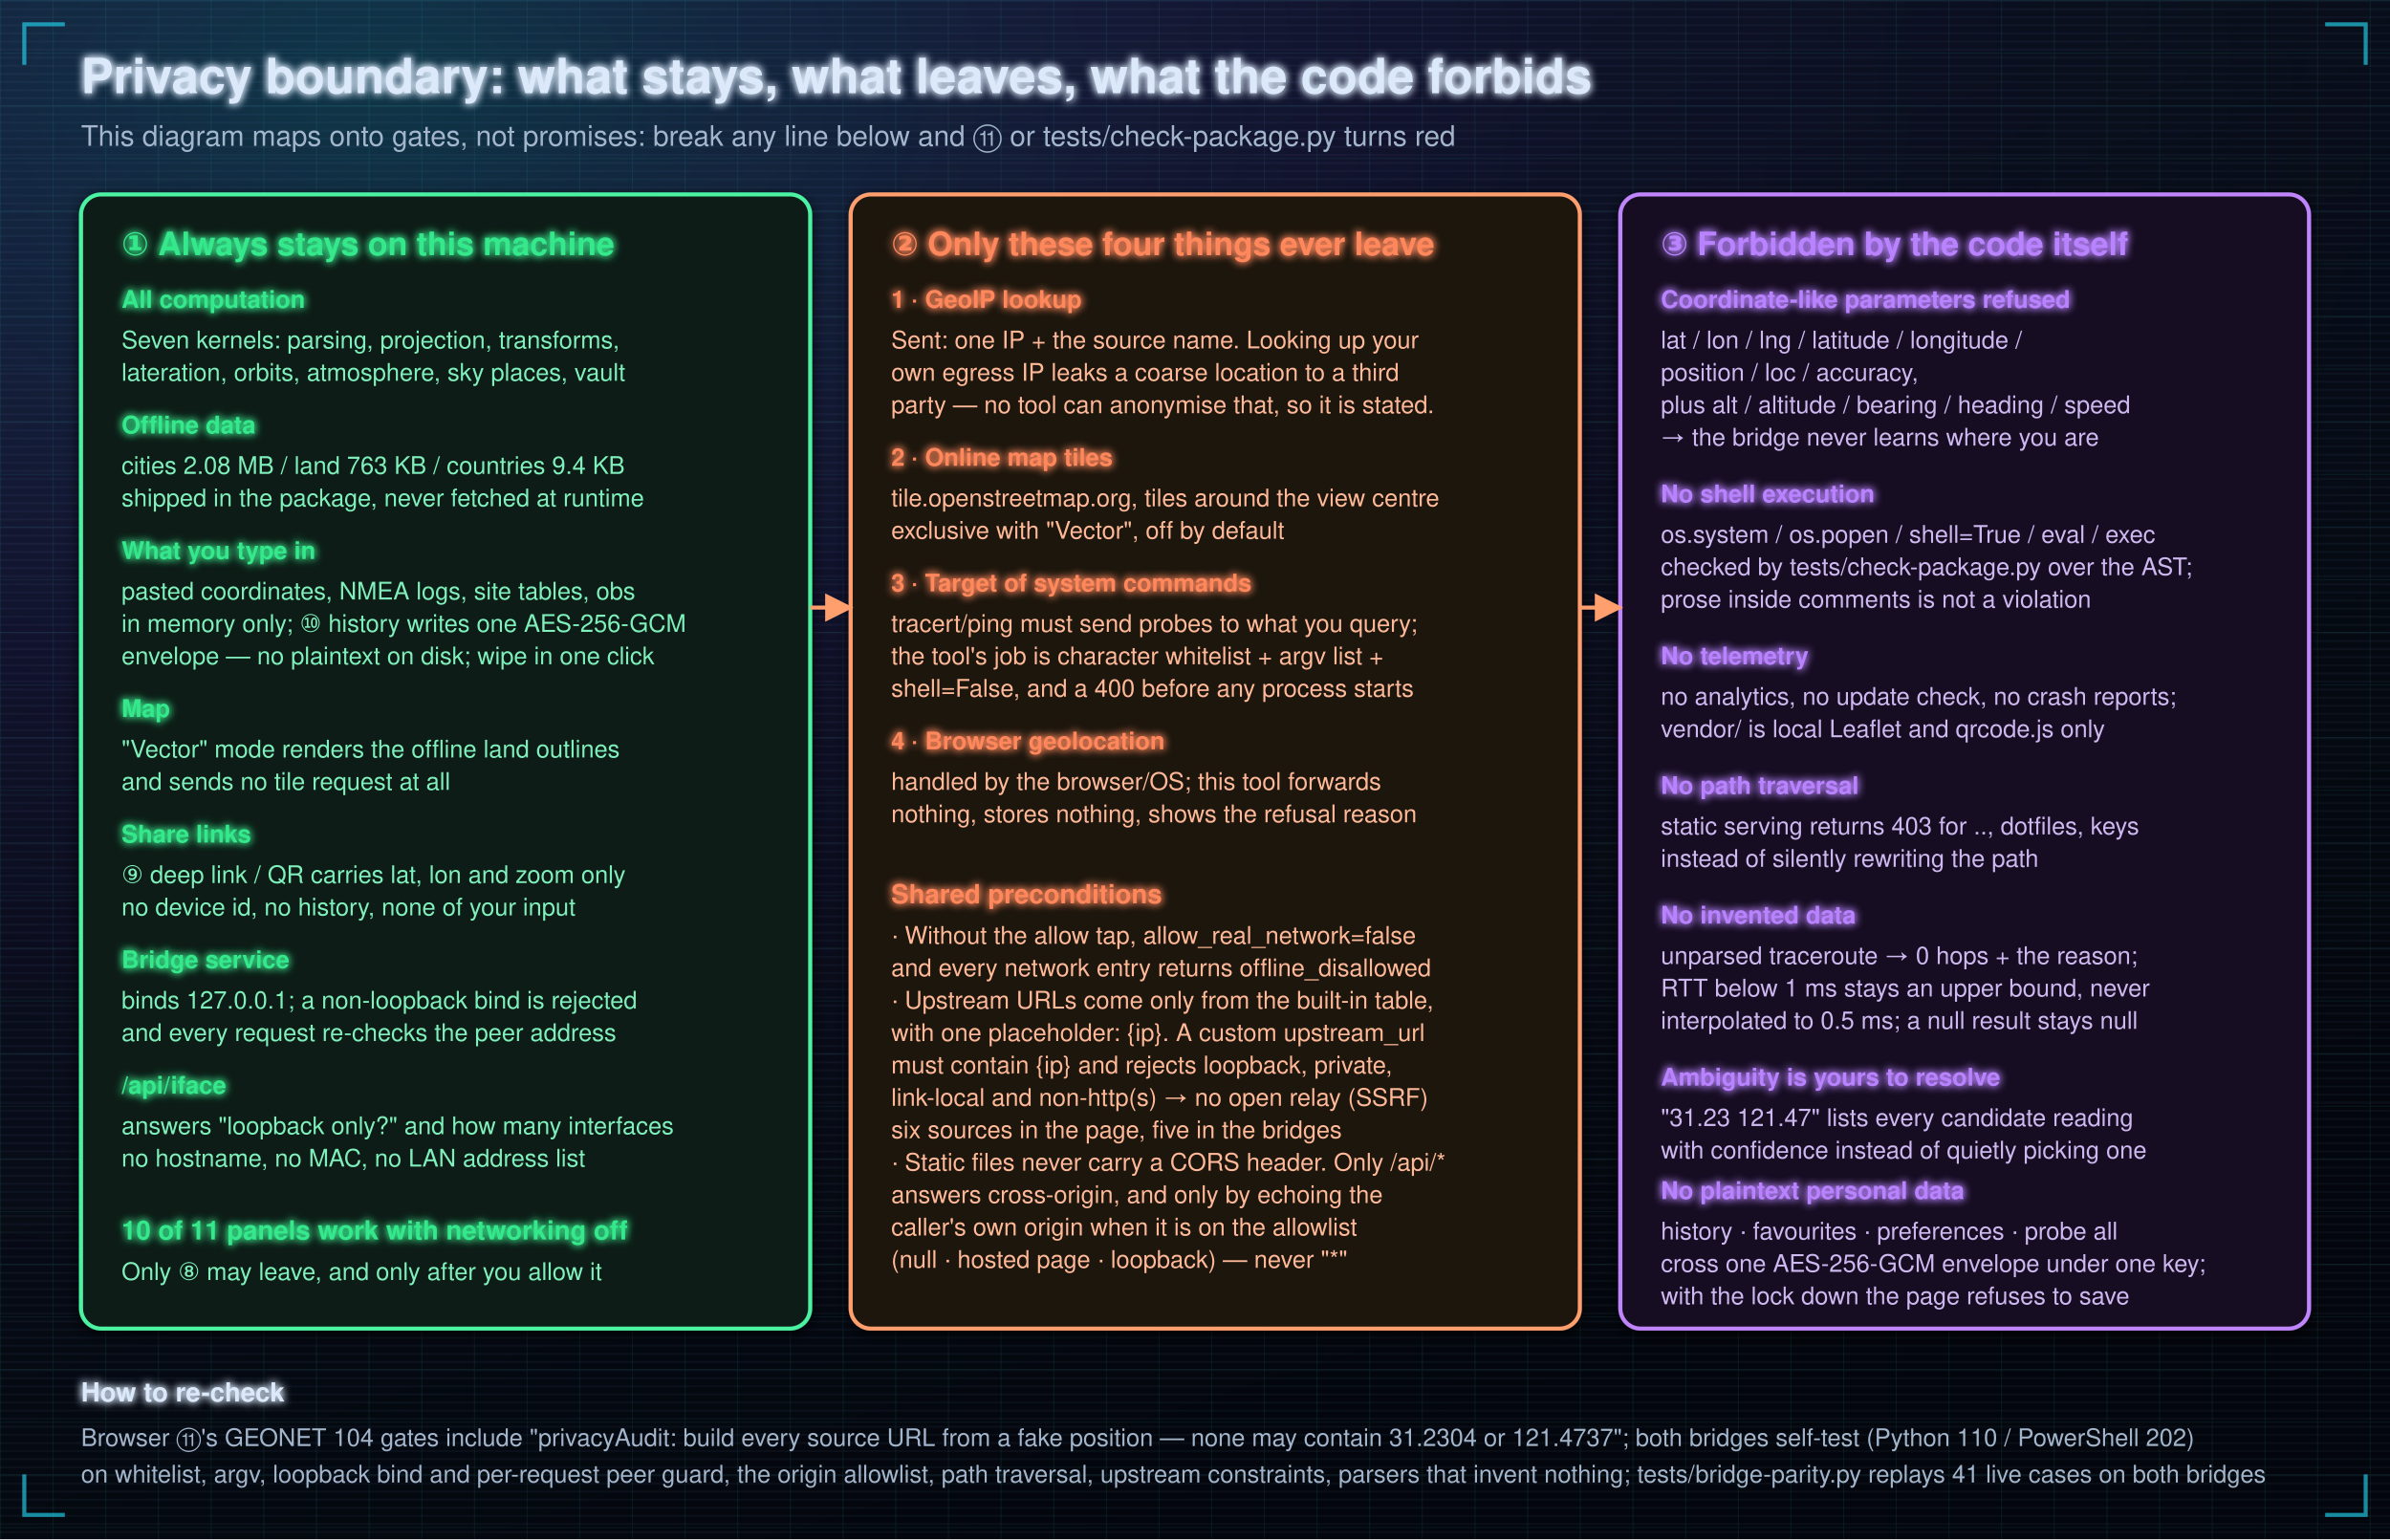
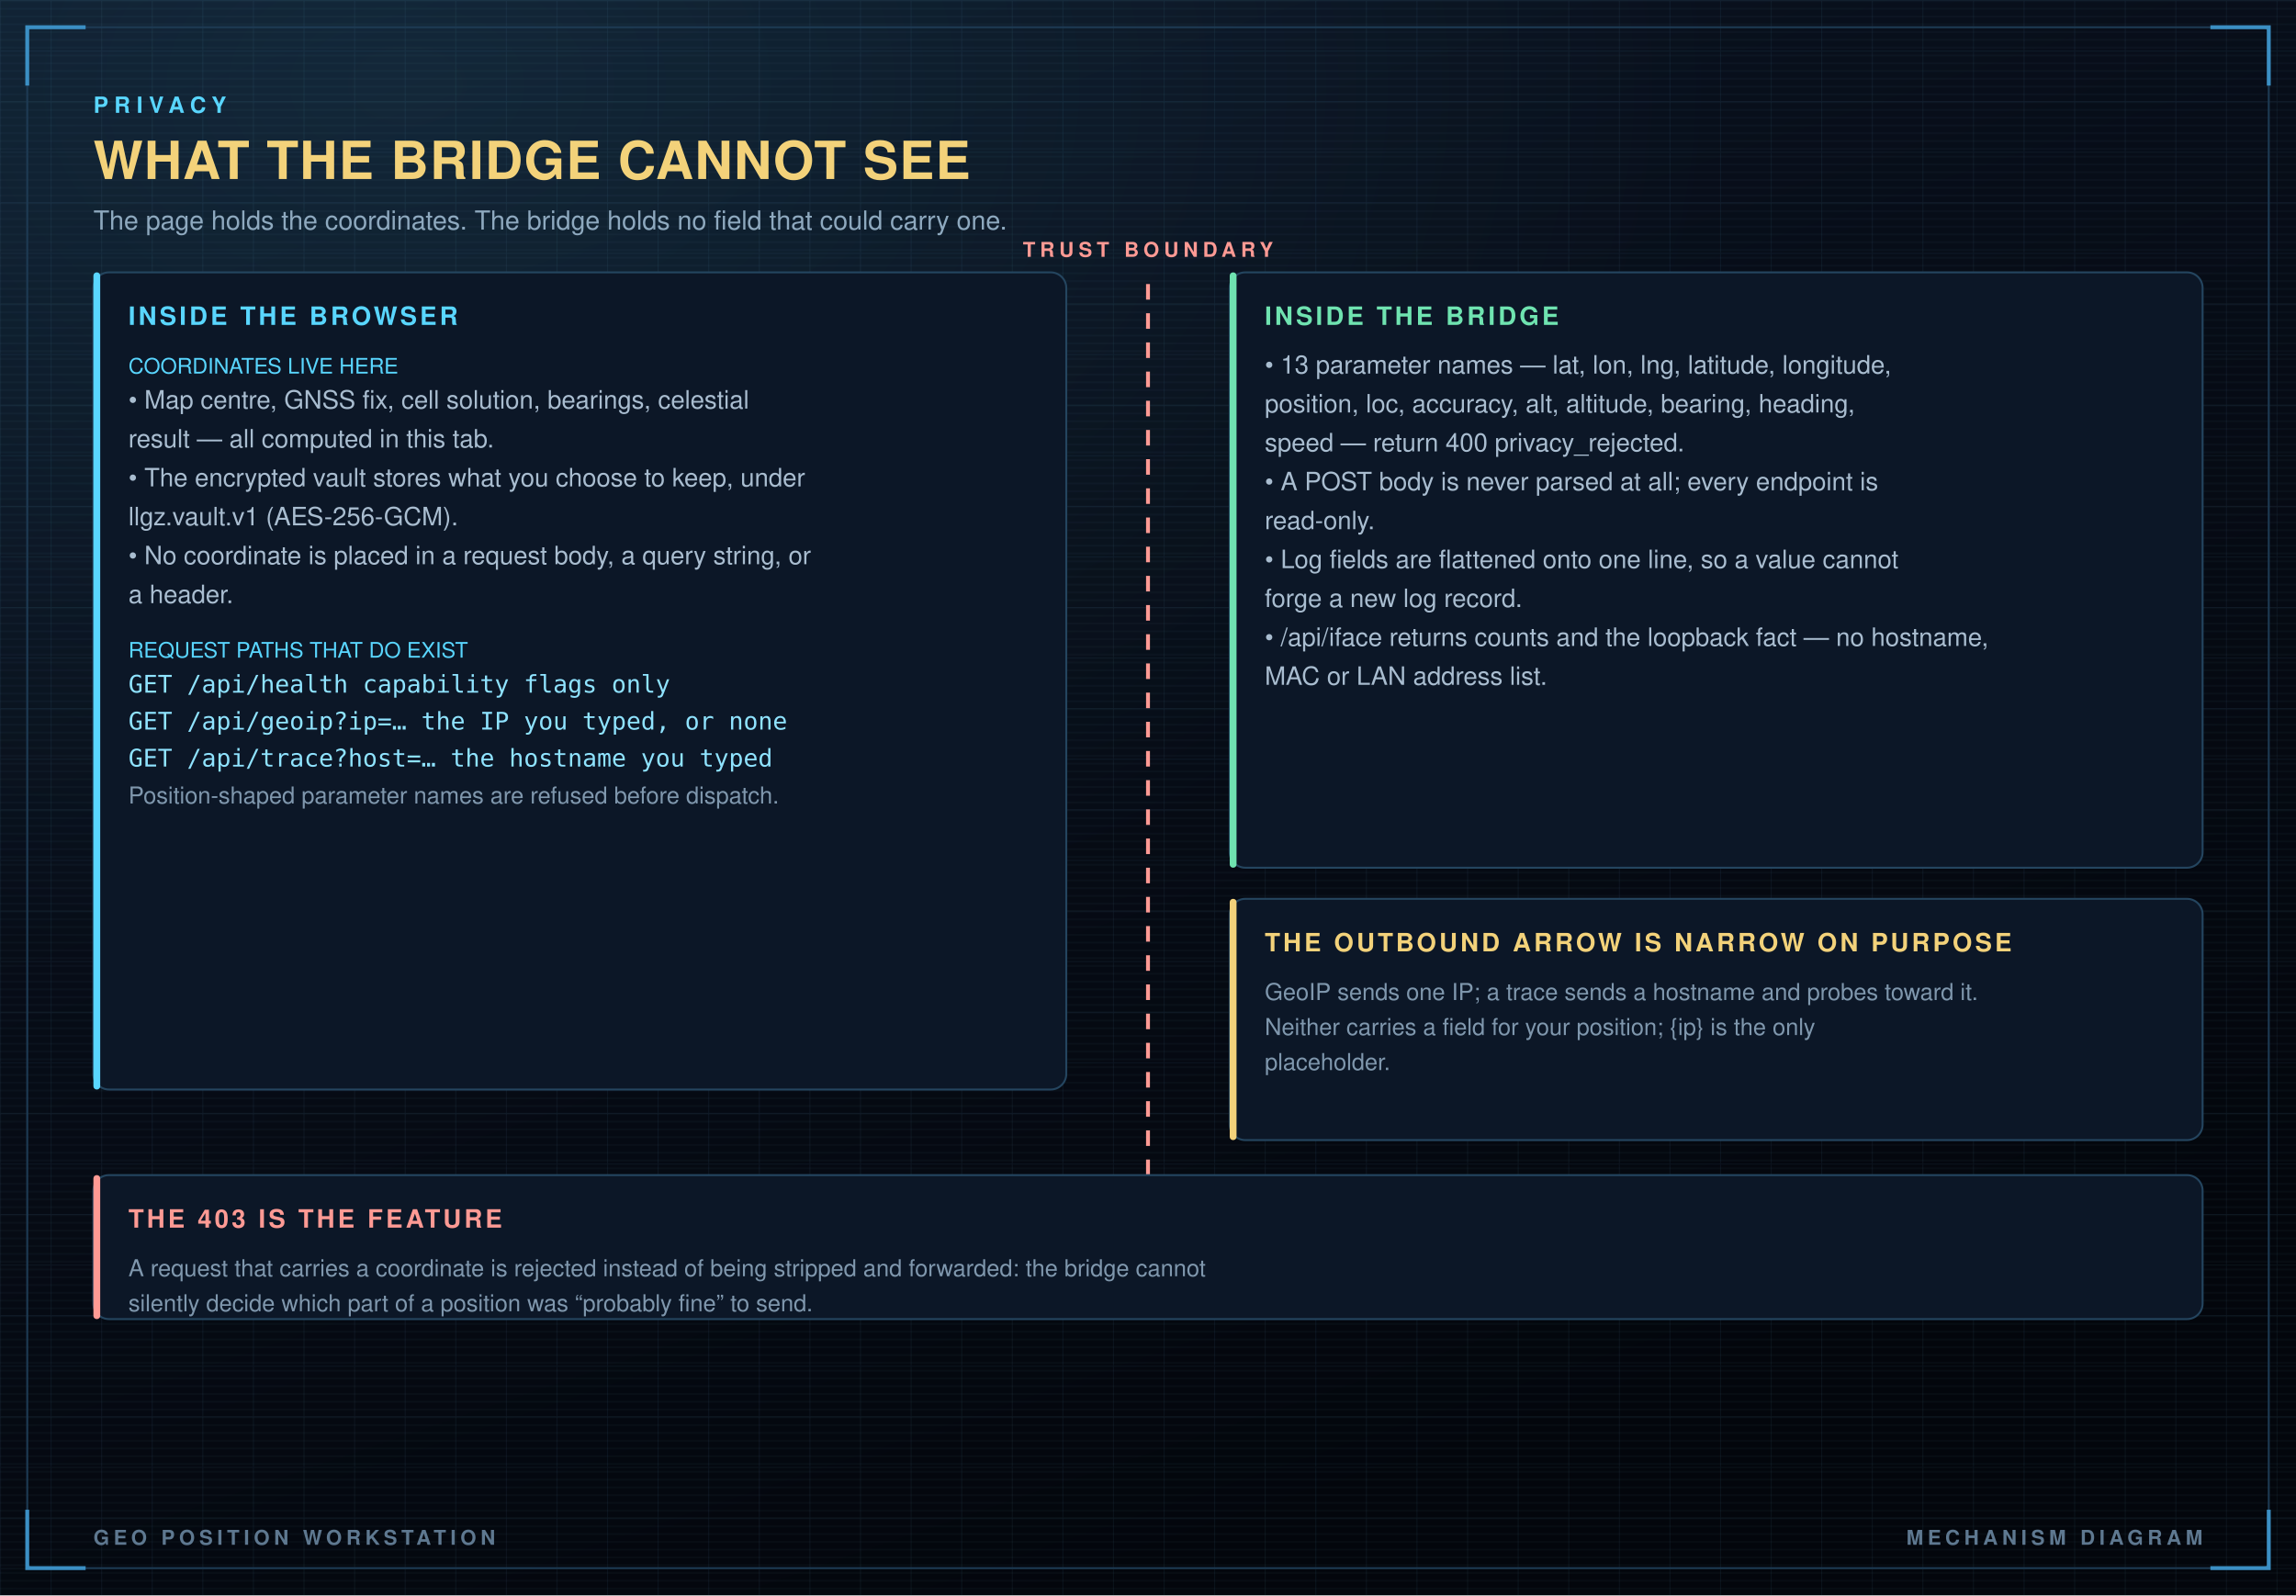
- <svg xmlns="http://www.w3.org/2000/svg" width="1180" height="760" viewBox="0 0 1180 760" font-family="Helvetica, Arial, sans-serif">
+ <svg xmlns="http://www.w3.org/2000/svg" width="1180" height="820" viewBox="0 0 1180 820" font-family="Segoe UI, Helvetica, Arial, sans-serif">
  <defs>
    <linearGradient id="hudbg" x1="0" y1="0" x2="0.5" y2="1">
      <stop offset="0" stop-color="#0c1626" />
      <stop offset="0.45" stop-color="#070d18" />
      <stop offset="1" stop-color="#03060c" />
    </linearGradient>
-     <radialGradient id="hudbloom" cx="0.16" cy="0.05" r="0.95">
-       <stop offset="0" stop-color="#22d3ee" stop-opacity="0.18" />
-       <stop offset="0.42" stop-color="#7c3aed" stop-opacity="0.08" />
-       <stop offset="1" stop-color="#000000" stop-opacity="0" />
+     <pattern id="hudgrid" width="26" height="26" patternUnits="userSpaceOnUse">
+       <path d="M26 0H0V26" fill="none" stroke="#5d8fb0" stroke-opacity="0.085" stroke-width="1" />
+     </pattern>
+     <pattern id="hudscan" width="26" height="4" patternUnits="userSpaceOnUse">
+       <rect width="26" height="1" fill="#5d8fb0" fill-opacity="0.045" />
+     </pattern>
+     <radialGradient id="hudbloom" cx="0.18" cy="0.05" r="0.95">
+       <stop offset="0" stop-color="#59d6ff" stop-opacity="0.10" />
+       <stop offset="0.6" stop-color="#59d6ff" stop-opacity="0" />
    </radialGradient>
-     <pattern id="hudgrid" width="26" height="26" patternUnits="userSpaceOnUse">
-       <path d="M26 0H0V26" fill="none" stroke="#2dd4bf" stroke-opacity="0.085" stroke-width="1" />
-     </pattern>
-     <pattern id="hudscan" width="4" height="4" patternUnits="userSpaceOnUse">
-       <path d="M0 0.5H4" fill="none" stroke="#8ab4ff" stroke-opacity="0.045" stroke-width="1" />
-     </pattern>
-     <filter id="hudglow" x="-25%" y="-70%" width="150%" height="240%">
-       <feGaussianBlur stdDeviation="2.1" result="b" />
-       <feMerge>
-         <feMergeNode in="b" />
-         <feMergeNode in="b" />
-         <feMergeNode in="SourceGraphic" />
-       </feMerge>
-     </filter>
-     <filter id="hudlift" x="-14%" y="-14%" width="128%" height="140%">
-       <feDropShadow dx="0" dy="2" stdDeviation="3.4" flood-color="#000000" flood-opacity="0.72" />
-     </filter>
  </defs>
-   <defs>
-     <marker id="p" viewBox="0 0 10 10" refX="9" refY="5" markerWidth="7" markerHeight="7" orient="auto-start-reverse">
-       <path d="M0,0 L10,5 L0,10 z" fill="#ff9f6e" />
-     </marker>
-   </defs>
-   <rect x="0" y="0" width="1180" height="760" fill="url(#hudbg)" />
-   <rect x="0" y="0" width="1180" height="760" fill="url(#hudgrid)" />
-   <rect x="0" y="0" width="1180" height="760" fill="url(#hudscan)" />
-   <rect x="0" y="0" width="1180" height="760" fill="url(#hudbloom)" />
-   <g stroke="#22d3ee" stroke-opacity="0.65" stroke-width="2" fill="none">
-     <path d="M12 32V12h20" />
-     <path d="M1148 12h20v20" />
-     <path d="M1168 728v20h-20" />
-     <path d="M32 748H12v-20" />
-   </g>
-   <text x="40" y="46" font-size="24" font-weight="bold" fill="#dbe9fb" filter="url(#hudglow)">Privacy boundary: what stays, what leaves, what the code forbids</text>
-   <text x="40" y="72" font-size="14" fill="#a2b5cb">This diagram maps onto gates, not promises: break any line below and ⑪ or tests/check-package.py turns red</text>
-   <rect x="40" y="96" width="360" height="560" rx="10" fill="#0b1a13" stroke="#4bf2a2" stroke-width="2" filter="url(#hudlift)" />
-   <text x="60" y="126" font-size="16" font-weight="bold" fill="#34e88c" filter="url(#hudglow)">① Always stays on this machine</text>
-   <g font-size="12" fill="#7ff0bb">
-     <text x="60" y="152" font-weight="bold" fill="#34e88c" filter="url(#hudglow)">All computation</text>
-     <text x="60" y="172">Seven kernels: parsing, projection, transforms,</text>
-     <text x="60" y="188">lateration, orbits, atmosphere, sky places, vault</text>
-     <text x="60" y="214" font-weight="bold" fill="#34e88c" filter="url(#hudglow)">Offline data</text>
-     <text x="60" y="234">cities 2.08 MB / land 763 KB / countries 9.4 KB</text>
-     <text x="60" y="250">shipped in the package, never fetched at runtime</text>
-     <text x="60" y="276" font-weight="bold" fill="#34e88c" filter="url(#hudglow)">What you type in</text>
-     <text x="60" y="296">pasted coordinates, NMEA logs, site tables, obs</text>
-     <text x="60" y="312">in memory only; ⑩ history writes one AES-256-GCM</text>
-     <text x="60" y="328">envelope — no plaintext on disk; wipe in one click</text>
-     <text x="60" y="354" font-weight="bold" fill="#34e88c" filter="url(#hudglow)">Map</text>
-     <text x="60" y="374">"Vector" mode renders the offline land outlines</text>
-     <text x="60" y="390">and sends no tile request at all</text>
-     <text x="60" y="416" font-weight="bold" fill="#34e88c" filter="url(#hudglow)">Share links</text>
-     <text x="60" y="436">⑨ deep link / QR carries lat, lon and zoom only</text>
-     <text x="60" y="452">no device id, no history, none of your input</text>
-     <text x="60" y="478" font-weight="bold" fill="#34e88c" filter="url(#hudglow)">Bridge service</text>
-     <text x="60" y="498">binds 127.0.0.1; a non-loopback bind is rejected</text>
-     <text x="60" y="514">and every request re-checks the peer address</text>
-     <text x="60" y="540" font-weight="bold" fill="#34e88c" filter="url(#hudglow)">/api/iface</text>
-     <text x="60" y="560">answers "loopback only?" and how many interfaces</text>
-     <text x="60" y="576">no hostname, no MAC, no LAN address list</text>
-     <text x="60" y="612" font-size="13" font-weight="bold" fill="#34e88c" filter="url(#hudglow)">10 of 11 panels work with networking off</text>
-     <text x="60" y="632">Only ⑧ may leave, and only after you allow it</text>
-   </g>
-   <rect x="420" y="96" width="360" height="560" rx="10" fill="#1e120c" stroke="#ff9f6e" stroke-width="2" filter="url(#hudlift)" />
-   <text x="440" y="126" font-size="16" font-weight="bold" fill="#ff875c" filter="url(#hudglow)">② Only these four things ever leave</text>
-   <g font-size="12" fill="#ffb998">
-     <text x="440" y="152" font-weight="bold" fill="#ff875c" filter="url(#hudglow)">1 · GeoIP lookup</text>
-     <text x="440" y="172">Sent: one IP + the source name. Looking up your</text>
-     <text x="440" y="188">own egress IP leaks a coarse location to a third</text>
-     <text x="440" y="204">party — no tool can anonymise that, so it is stated.</text>
-     <text x="440" y="230" font-weight="bold" fill="#ff875c" filter="url(#hudglow)">2 · Online map tiles</text>
-     <text x="440" y="250">tile.openstreetmap.org, tiles around the view centre</text>
-     <text x="440" y="266">exclusive with "Vector", off by default</text>
-     <text x="440" y="292" font-weight="bold" fill="#ff875c" filter="url(#hudglow)">3 · Target of system commands</text>
-     <text x="440" y="312">tracert/ping must send probes to what you query;</text>
-     <text x="440" y="328">the tool's job is character whitelist + argv list +</text>
-     <text x="440" y="344">shell=False, and a 400 before any process starts</text>
-     <text x="440" y="370" font-weight="bold" fill="#ff875c" filter="url(#hudglow)">4 · Browser geolocation</text>
-     <text x="440" y="390">handled by the browser/OS; this tool forwards</text>
-     <text x="440" y="406">nothing, stores nothing, shows the refusal reason</text>
-     <text x="440" y="446" font-size="13" font-weight="bold" fill="#ff875c" filter="url(#hudglow)">Shared preconditions</text>
-     <text x="440" y="466">· Without the allow tap, allow_real_network=false</text>
-     <text x="440" y="482">  and every network entry returns offline_disallowed</text>
-     <text x="440" y="498">· Upstream URLs come only from the built-in table,</text>
-     <text x="440" y="514">  with one placeholder: {ip}. A custom upstream_url</text>
-     <text x="440" y="530">  must contain {ip} and rejects loopback, private,</text>
-     <text x="440" y="546">  link-local and non-http(s)  →  no open relay (SSRF)</text>
-     <text x="440" y="562">  six sources in the page, five in the bridges</text>
-     <text x="440" y="578">· Static files never carry a CORS header. Only /api/*</text>
-     <text x="440" y="594">  answers cross-origin, and only by echoing the</text>
-     <text x="440" y="610">  caller's own origin when it is on the allowlist</text>
-     <text x="440" y="626">  (null · hosted page · loopback) — never "*"</text>
-   </g>
-   <rect x="800" y="96" width="340" height="560" rx="10" fill="#170f22" stroke="#c084fc" stroke-width="2" filter="url(#hudlift)" />
-   <text x="820" y="126" font-size="16" font-weight="bold" fill="#b983ff" filter="url(#hudglow)">③ Forbidden by the code itself</text>
-   <g font-size="12" fill="#cdb8f0">
-     <text x="820" y="152" font-weight="bold" fill="#b983ff" filter="url(#hudglow)">Coordinate-like parameters refused</text>
-     <text x="820" y="172">lat / lon / lng / latitude / longitude /</text>
-     <text x="820" y="188">position / loc / accuracy,</text>
-     <text x="820" y="204">plus alt / altitude / bearing / heading / speed</text>
-     <text x="820" y="220">→ the bridge never learns where you are</text>
-     <text x="820" y="248" font-weight="bold" fill="#b983ff" filter="url(#hudglow)">No shell execution</text>
-     <text x="820" y="268">os.system / os.popen / shell=True / eval / exec</text>
-     <text x="820" y="284">checked by tests/check-package.py over the AST;</text>
-     <text x="820" y="300">prose inside comments is not a violation</text>
-     <text x="820" y="328" font-weight="bold" fill="#b983ff" filter="url(#hudglow)">No telemetry</text>
-     <text x="820" y="348">no analytics, no update check, no crash reports;</text>
-     <text x="820" y="364">vendor/ is local Leaflet and qrcode.js only</text>
-     <text x="820" y="392" font-weight="bold" fill="#b983ff" filter="url(#hudglow)">No path traversal</text>
-     <text x="820" y="412">static serving returns 403 for .., dotfiles, keys</text>
-     <text x="820" y="428">instead of silently rewriting the path</text>
-     <text x="820" y="456" font-weight="bold" fill="#b983ff" filter="url(#hudglow)">No invented data</text>
-     <text x="820" y="476">unparsed traceroute → 0 hops + the reason;</text>
-     <text x="820" y="492">RTT below 1 ms stays an upper bound, never</text>
-     <text x="820" y="508">interpolated to 0.5 ms; a null result stays null</text>
-     <text x="820" y="536" font-weight="bold" fill="#b983ff" filter="url(#hudglow)">Ambiguity is yours to resolve</text>
-     <text x="820" y="556">"31.23 121.47" lists every candidate reading</text>
-     <text x="820" y="572">with confidence instead of quietly picking one</text>
-     <text x="820" y="592" font-weight="bold" fill="#b983ff" filter="url(#hudglow)">No plaintext personal data</text>
-     <text x="820" y="612">history · favourites · preferences · probe all</text>
-     <text x="820" y="628">cross one AES-256-GCM envelope under one key;</text>
-     <text x="820" y="644">with the lock down the page refuses to save</text>
-   </g>
-   <path d="M400,300 L420,300" stroke="#ff9f6e" stroke-width="2" fill="none" marker-end="url(#p)" />
-   <path d="M780,300 L800,300" stroke="#ff9f6e" stroke-width="2" fill="none" marker-end="url(#p)" />
-   <text x="40" y="692" font-size="13" font-weight="bold" fill="#dbe9fb" filter="url(#hudglow)">How to re-check</text>
-   <text x="40" y="714" font-size="12" fill="#a2b5cb">Browser ⑪'s GEONET 104 gates include "privacyAudit: build every source URL from a fake position — none may contain 31.2304 or 121.4737"; both bridges self-test (Python 110 / PowerShell 202)</text>
-   <text x="40" y="732" font-size="12" fill="#a2b5cb">on whitelist, argv, loopback bind and per-request peer guard, the origin allowlist, path traversal, upstream constraints, parsers that invent nothing; tests/bridge-parity.py replays 41 live cases on both bridges</text>
+   <rect width="1180" height="820" fill="url(#hudbg)" />
+   <rect width="1180" height="820" fill="url(#hudgrid)" />
+   <rect width="1180" height="820" fill="url(#hudscan)" />
+   <rect width="1180" height="820" fill="url(#hudbloom)" />
+   <rect x="14" y="14" width="1152" height="792" rx="3" fill="none" stroke="#1d3a53" />
+   <path d="M14 44V14h30M1136 14h30v30M1166 776v30h-30M44 806H14v-30" fill="none" stroke="#3b8fc4" stroke-width="2" />
+   <text x="48" y="58" font-size="11.5" fill="#59d6ff" font-weight="600" text-anchor="start" letter-spacing="3.2">PRIVACY</text>
+   <text x="48" y="92" font-size="27" fill="#f3d27a" font-weight="700" text-anchor="start" letter-spacing="0.6">WHAT THE BRIDGE CANNOT SEE</text>
+   <text x="48" y="118" font-size="13.5" fill="#8ea9bf" font-weight="400" text-anchor="start">The page holds the coordinates. The bridge holds no field that could carry one.</text>
+   <rect x="48" y="140" width="500" height="420" rx="8" fill="#0c1727" stroke="#24455f" />
+   <rect x="48" y="140" width="3.5" height="420" rx="1.7" fill="#59d6ff" />
+   <text x="66" y="167" font-size="13" fill="#59d6ff" font-weight="600" text-anchor="start" letter-spacing="1.5">INSIDE THE BROWSER</text>
+   <text x="66" y="192" font-size="11" fill="#59d6ff" font-weight="400" text-anchor="start">COORDINATES LIVE HERE</text>
+   <text x="66" y="210" font-size="13" fill="#a9bdd0" font-weight="400" text-anchor="start">• Map centre, GNSS fix, cell solution, bearings, celestial</text>
+   <text x="66" y="230" font-size="13" fill="#a9bdd0" font-weight="400" text-anchor="start">  result — all computed in this tab.</text>
+   <text x="66" y="250" font-size="13" fill="#a9bdd0" font-weight="400" text-anchor="start">• The encrypted vault stores what you choose to keep, under</text>
+   <text x="66" y="270" font-size="13" fill="#a9bdd0" font-weight="400" text-anchor="start">  llgz.vault.v1 (AES-256-GCM).</text>
+   <text x="66" y="290" font-size="13" fill="#a9bdd0" font-weight="400" text-anchor="start">• No coordinate is placed in a request body, a query string, or</text>
+   <text x="66" y="310" font-size="13" fill="#a9bdd0" font-weight="400" text-anchor="start">  a header.</text>
+   <text x="66" y="338" font-size="11" fill="#59d6ff" font-weight="400" text-anchor="start">REQUEST PATHS THAT DO EXIST</text>
+   <text x="66" y="356" font-size="12.5" fill="#8fe3ff" font-weight="400" text-anchor="start" font-family="Consolas, Menlo, monospace">GET /api/health capability flags only</text>
+   <text x="66" y="375" font-size="12.5" fill="#8fe3ff" font-weight="400" text-anchor="start" font-family="Consolas, Menlo, monospace">GET /api/geoip?ip=… the IP you typed, or none</text>
+   <text x="66" y="394" font-size="12.5" fill="#8fe3ff" font-weight="400" text-anchor="start" font-family="Consolas, Menlo, monospace">GET /api/trace?host=… the hostname you typed</text>
+   <text x="66" y="413" font-size="12" fill="#7f97ad" font-weight="400" text-anchor="start">Position-shaped parameter names are refused before dispatch.</text>
+   <line x1="590" y1="146" x2="590" y2="660" stroke="#ff9a94" stroke-width="2" stroke-dasharray="8 7" />
+   <text x="590" y="132" font-size="10.5" fill="#ff9a94" font-weight="700" text-anchor="middle" letter-spacing="2.4">TRUST BOUNDARY</text>
+   <rect x="632" y="140" width="500" height="306" rx="8" fill="#0c1727" stroke="#24455f" />
+   <rect x="632" y="140" width="3.5" height="306" rx="1.7" fill="#6fe3b0" />
+   <text x="650" y="167" font-size="13" fill="#6fe3b0" font-weight="600" text-anchor="start" letter-spacing="1.5">INSIDE THE BRIDGE</text>
+   <text x="650" y="192" font-size="13" fill="#a9bdd0" font-weight="400" text-anchor="start">• 13 parameter names — lat, lon, lng, latitude, longitude,</text>
+   <text x="650" y="212" font-size="13" fill="#a9bdd0" font-weight="400" text-anchor="start">  position, loc, accuracy, alt, altitude, bearing, heading,</text>
+   <text x="650" y="232" font-size="13" fill="#a9bdd0" font-weight="400" text-anchor="start">  speed — return 400 privacy_rejected.</text>
+   <text x="650" y="252" font-size="13" fill="#a9bdd0" font-weight="400" text-anchor="start">• A POST body is never parsed at all; every endpoint is</text>
+   <text x="650" y="272" font-size="13" fill="#a9bdd0" font-weight="400" text-anchor="start">  read-only.</text>
+   <text x="650" y="292" font-size="13" fill="#a9bdd0" font-weight="400" text-anchor="start">• Log fields are flattened onto one line, so a value cannot</text>
+   <text x="650" y="312" font-size="13" fill="#a9bdd0" font-weight="400" text-anchor="start">  forge a new log record.</text>
+   <text x="650" y="332" font-size="13" fill="#a9bdd0" font-weight="400" text-anchor="start">• /api/iface returns counts and the loopback fact — no hostname,</text>
+   <text x="650" y="352" font-size="13" fill="#a9bdd0" font-weight="400" text-anchor="start">  MAC or LAN address list.</text>
+   <rect x="632" y="462" width="500" height="124" rx="8" fill="#0c1727" stroke="#24455f" />
+   <rect x="632" y="462" width="3.5" height="124" rx="1.7" fill="#f3d27a" />
+   <text x="650" y="489" font-size="13" fill="#f3d27a" font-weight="600" text-anchor="start" letter-spacing="1.5">THE OUTBOUND ARROW IS NARROW ON PURPOSE</text>
+   <text x="650" y="514" font-size="12" fill="#7f97ad" font-weight="400" text-anchor="start">GeoIP sends one IP; a trace sends a hostname and probes toward it.</text>
+   <text x="650" y="532" font-size="12" fill="#7f97ad" font-weight="400" text-anchor="start">Neither carries a field for your position; {ip} is the only</text>
+   <text x="650" y="550" font-size="12" fill="#7f97ad" font-weight="400" text-anchor="start">  placeholder.</text>
+   <rect x="48" y="604" width="1084" height="74" rx="8" fill="#0c1727" stroke="#24455f" />
+   <rect x="48" y="604" width="3.5" height="74" rx="1.7" fill="#ff9a94" />
+   <text x="66" y="631" font-size="13" fill="#ff9a94" font-weight="600" text-anchor="start" letter-spacing="1.5">THE 403 IS THE FEATURE</text>
+   <text x="66" y="656" font-size="12" fill="#7f97ad" font-weight="400" text-anchor="start">A request that carries a coordinate is rejected instead of being stripped and forwarded: the bridge cannot</text>
+   <text x="66" y="674" font-size="12" fill="#7f97ad" font-weight="400" text-anchor="start">silently decide which part of a position was “probably fine” to send.</text>
+   <text x="48" y="794" font-size="10.5" fill="#5e7890" font-weight="600" text-anchor="start" letter-spacing="2.2">GEO POSITION WORKSTATION</text>
+   <text x="1132" y="794" font-size="10.5" fill="#5e7890" font-weight="600" text-anchor="end" letter-spacing="2.2">MECHANISM DIAGRAM</text>
</svg>
